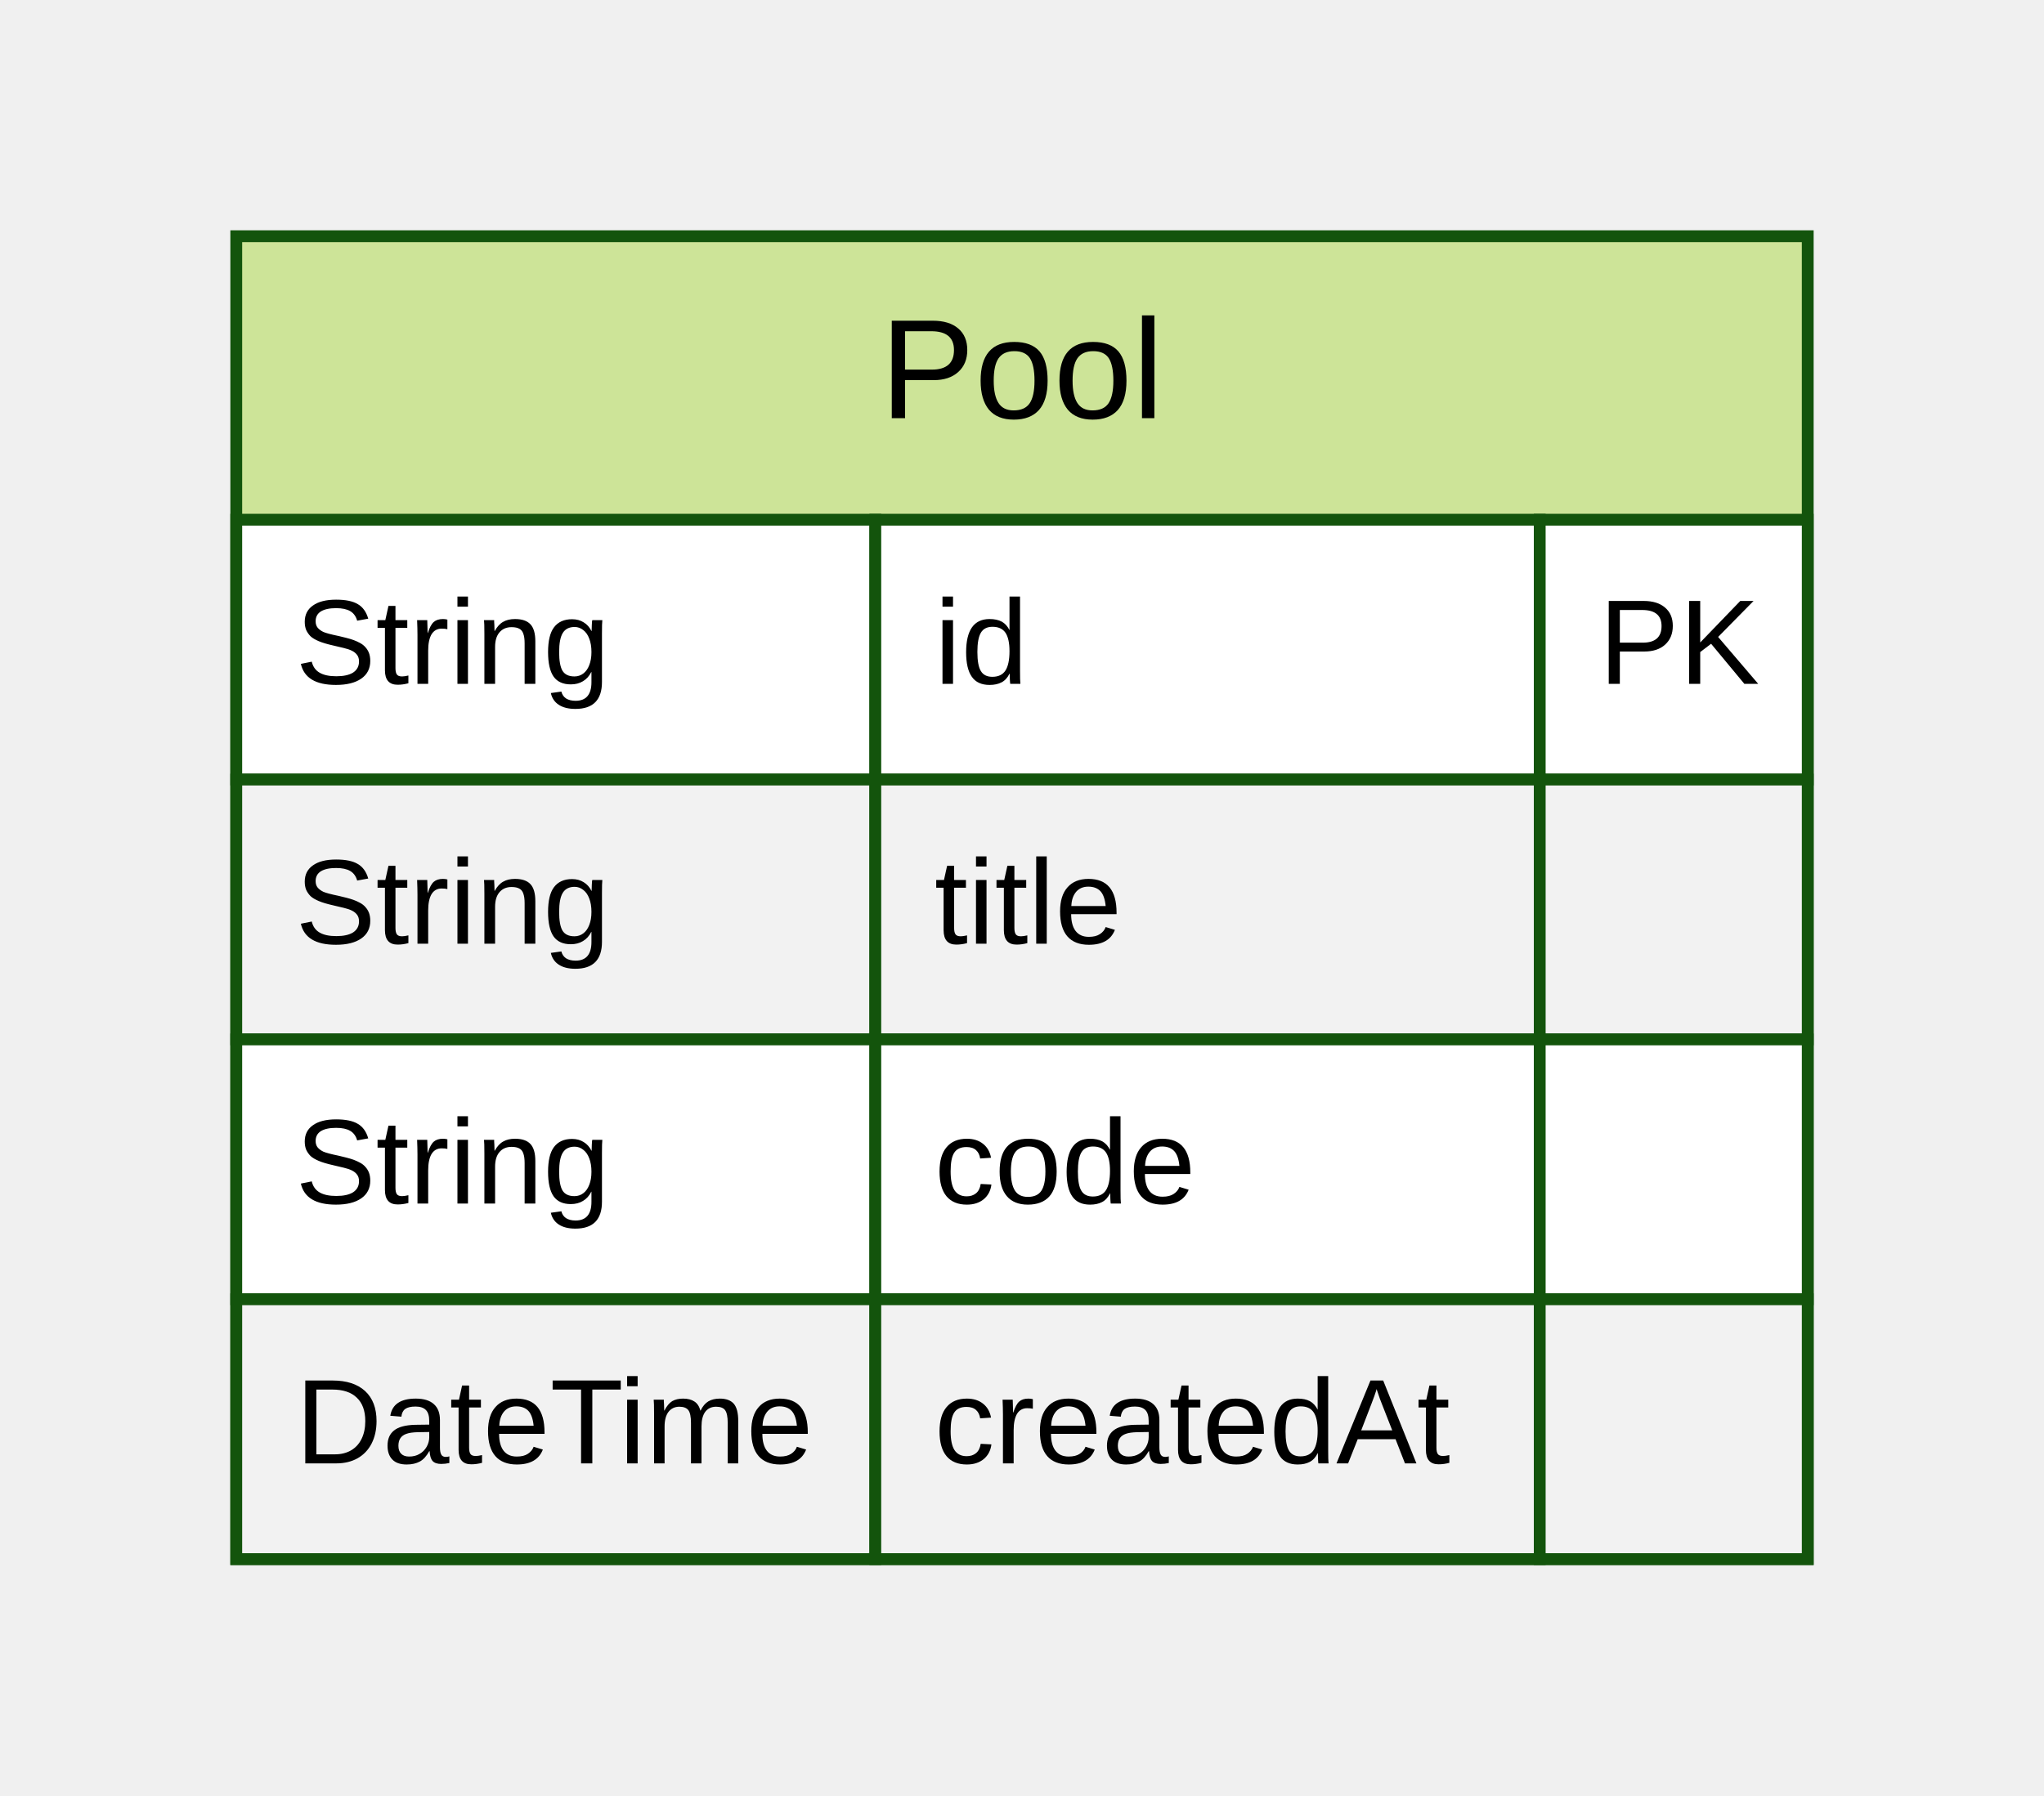
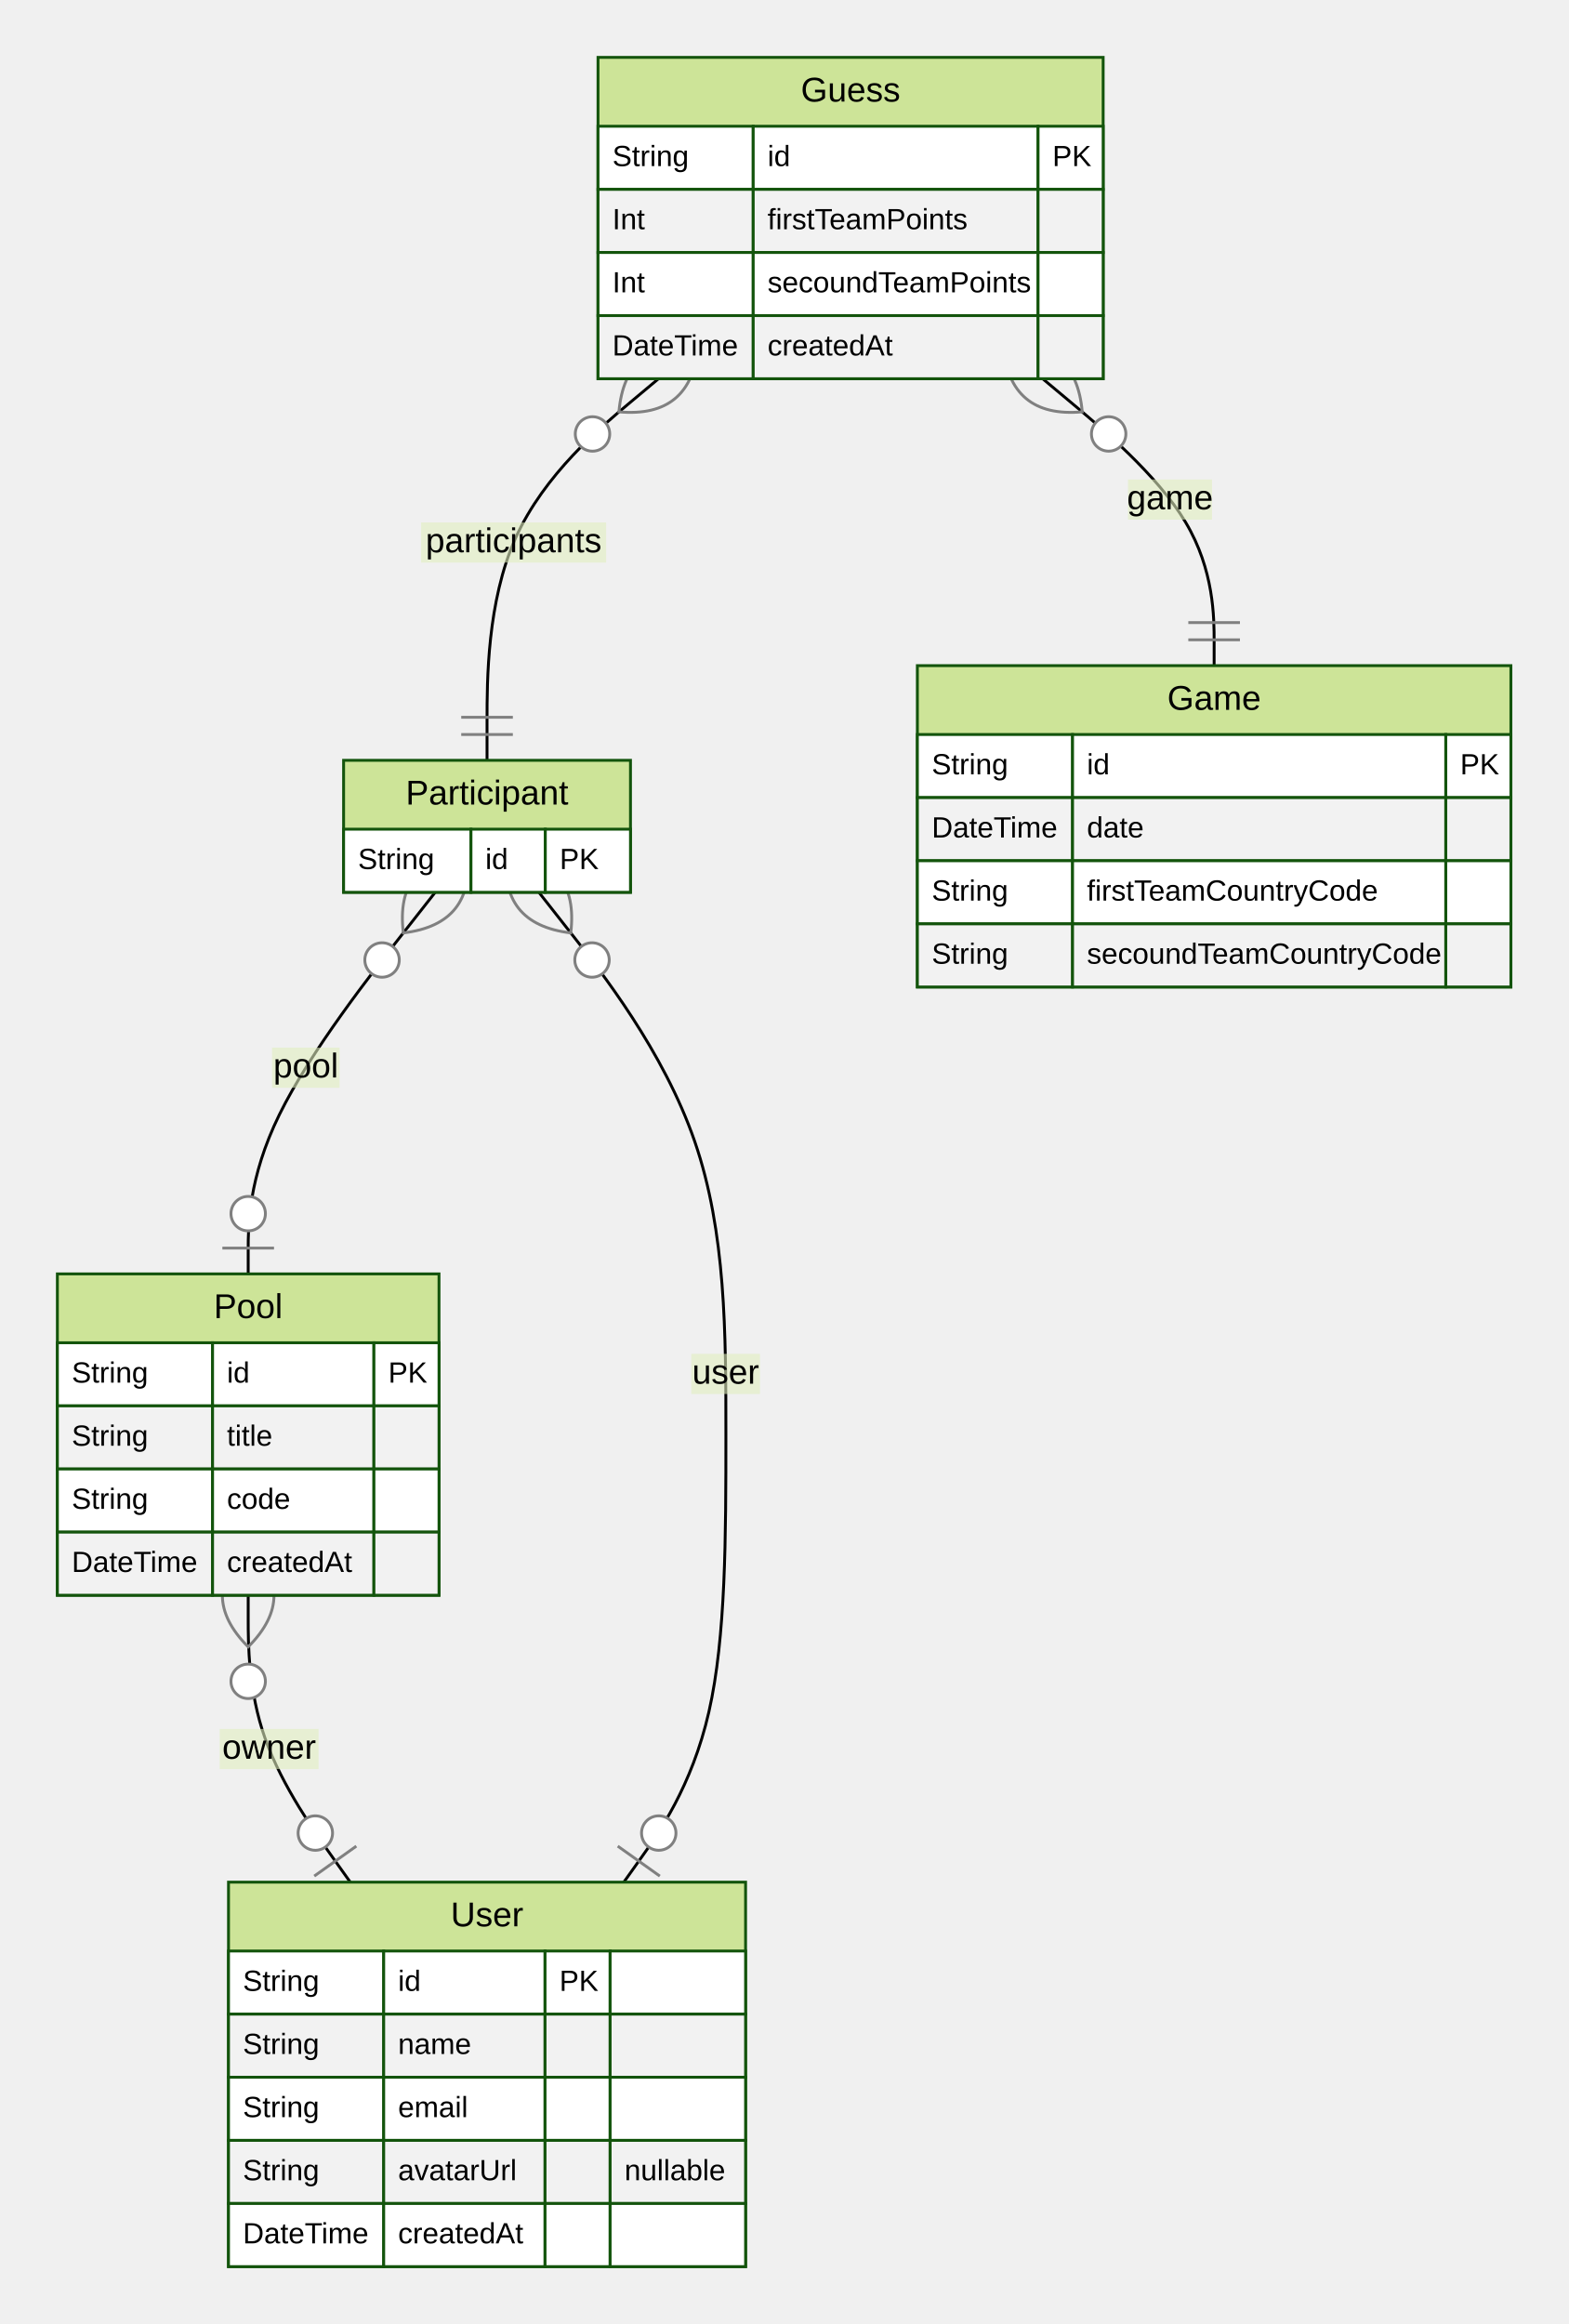
- <svg xmlns="http://www.w3.org/2000/svg" aria-labelledby="chart-title-mermaid-0 chart-desc-mermaid-0" role="img" viewBox="0 0 173.026 152" style="max-width: 173.026px; background-color: white;" width="100%" id="mermaid-0">
+ <svg xmlns="http://www.w3.org/2000/svg" aria-labelledby="chart-title-mermaid-0 chart-desc-mermaid-0" role="img" viewBox="0 0 546.655 810" style="max-width: 546.655px; background-color: white;" width="100%" id="mermaid-0">
  <style>#mermaid-0 {font-family:"trebuchet ms",verdana,arial,sans-serif;font-size:16px;fill:#000000;}#mermaid-0 .error-icon{fill:#552222;}#mermaid-0 .error-text{fill:#552222;stroke:#552222;}#mermaid-0 .edge-thickness-normal{stroke-width:2px;}#mermaid-0 .edge-thickness-thick{stroke-width:3.5px;}#mermaid-0 .edge-pattern-solid{stroke-dasharray:0;}#mermaid-0 .edge-pattern-dashed{stroke-dasharray:3;}#mermaid-0 .edge-pattern-dotted{stroke-dasharray:2;}#mermaid-0 .marker{fill:#000000;stroke:#000000;}#mermaid-0 .marker.cross{stroke:#000000;}#mermaid-0 svg{font-family:"trebuchet ms",verdana,arial,sans-serif;font-size:16px;}#mermaid-0 .entityBox{fill:#cde498;stroke:#13540c;}#mermaid-0 .attributeBoxOdd{fill:#ffffff;stroke:#13540c;}#mermaid-0 .attributeBoxEven{fill:#f2f2f2;stroke:#13540c;}#mermaid-0 .relationshipLabelBox{fill:hsl(78.158, 58.462%, 84.51%);opacity:0.7;background-color:hsl(78.158, 58.462%, 84.51%);}#mermaid-0 .relationshipLabelBox rect{opacity:0.5;}#mermaid-0 .relationshipLine{stroke:#000000;}#mermaid-0 :root{--mermaid-font-family:"trebuchet ms",verdana,arial,sans-serif;}</style>
  <g />
  <defs>
    <marker orient="auto" markerHeight="18" markerWidth="18" refY="9" refX="0" id="ONLY_ONE_START">
      <path d="M9,0 L9,18 M15,0 L15,18" fill="none" stroke="gray" />
    </marker>
  </defs>
  <defs>
    <marker orient="auto" markerHeight="18" markerWidth="18" refY="9" refX="18" id="ONLY_ONE_END">
      <path d="M3,0 L3,18 M9,0 L9,18" fill="none" stroke="gray" />
    </marker>
  </defs>
  <defs>
    <marker orient="auto" markerHeight="18" markerWidth="30" refY="9" refX="0" id="ZERO_OR_ONE_START">
      <circle r="6" cy="9" cx="21" fill="white" stroke="gray" />
      <path d="M9,0 L9,18" fill="none" stroke="gray" />
    </marker>
  </defs>
  <defs>
    <marker orient="auto" markerHeight="18" markerWidth="30" refY="9" refX="30" id="ZERO_OR_ONE_END">
      <circle r="6" cy="9" cx="9" fill="white" stroke="gray" />
      <path d="M21,0 L21,18" fill="none" stroke="gray" />
    </marker>
  </defs>
  <defs>
    <marker orient="auto" markerHeight="36" markerWidth="45" refY="18" refX="18" id="ONE_OR_MORE_START">
      <path d="M0,18 Q 18,0 36,18 Q 18,36 0,18 M42,9 L42,27" fill="none" stroke="gray" />
    </marker>
  </defs>
  <defs>
    <marker orient="auto" markerHeight="36" markerWidth="45" refY="18" refX="27" id="ONE_OR_MORE_END">
      <path d="M3,9 L3,27 M9,18 Q27,0 45,18 Q27,36 9,18" fill="none" stroke="gray" />
    </marker>
  </defs>
  <defs>
    <marker orient="auto" markerHeight="36" markerWidth="57" refY="18" refX="18" id="ZERO_OR_MORE_START">
      <circle r="6" cy="18" cx="48" fill="white" stroke="gray" />
      <path d="M0,18 Q18,0 36,18 Q18,36 0,18" fill="none" stroke="gray" />
    </marker>
  </defs>
  <defs>
    <marker orient="auto" markerHeight="36" markerWidth="57" refY="18" refX="39" id="ZERO_OR_MORE_END">
      <circle r="6" cy="18" cx="9" fill="white" stroke="gray" />
      <path d="M21,18 Q39,0 57,18 Q39,36 21,18" fill="none" stroke="gray" />
    </marker>
  </defs>
-   <g transform="translate(20,20 )" id="entity-Pool-ad105cc4-2db6-4f11-a850-e2d7cf2f08be">
+   <path marker-start="url(#ZERO_OR_MORE_START)" marker-end="url(#ZERO_OR_ONE_END)" fill="none" stroke="gray" d="M86.513,556L86.513,564.333C86.513,572.667,86.513,589.333,92.443,606C98.373,622.667,110.233,639.333,116.163,647.667L122.093,656" class="er relationshipLine" />
+   <path marker-start="url(#ZERO_OR_MORE_START)" marker-end="url(#ZERO_OR_ONE_END)" fill="none" stroke="gray" d="M187.835,311L198.7,324.833C209.565,338.667,231.296,366.333,242.161,397.833C253.026,429.333,253.026,464.667,253.026,500C253.026,535.333,253.026,570.667,247.096,596.667C241.167,622.667,229.307,639.333,223.377,647.667L217.447,656" class="er relationshipLine" />
+   <path marker-start="url(#ZERO_OR_MORE_START)" marker-end="url(#ZERO_OR_ONE_END)" fill="none" stroke="gray" d="M151.705,311L140.839,324.833C129.974,338.667,108.244,366.333,97.378,388.5C86.513,410.667,86.513,427.333,86.513,435.667L86.513,444" class="er relationshipLine" />
+   <path marker-start="url(#ZERO_OR_MORE_START)" marker-end="url(#ONLY_ONE_END)" fill="none" stroke="gray" d="M229.544,132L219.582,140.333C209.619,148.667,189.695,165.333,179.732,187.5C169.77,209.667,169.77,237.333,169.77,251.167L169.77,265" class="er relationshipLine" />
+   <path marker-start="url(#ZERO_OR_MORE_START)" marker-end="url(#ONLY_ONE_END)" fill="none" stroke="gray" d="M363.438,132L373.401,140.333C383.363,148.667,403.288,165.333,413.25,182C423.213,198.667,423.213,215.333,423.213,223.667L423.213,232" class="er relationshipLine" />
+   <g transform="translate(20,444 )" id="entity-Pool-8233d82f-6838-4daa-8ebf-f190c7084dcf">
    <rect height="112" width="133.026" y="0" x="0" stroke="gray" fill-opacity="100%" fill="honeydew" class="er entityBox" />
-     <text transform="translate(66.51321,12)" style="font-family: &quot;trebuchet ms&quot;, verdana, arial, sans-serif;; font-size: 12px" text-anchor="middle" dominant-baseline="middle" y="0" x="0" id="text-entity-Pool-ad105cc4-2db6-4f11-a850-e2d7cf2f08be" class="er entityLabel">Pool</text>
-     <rect height="22" width="54.096" y="24" x="0" stroke="gray" fill-opacity="100%" fill="honeydew" class="er attributeBoxOdd" />
-     <text transform="translate(5,35)" style="font-family: &quot;trebuchet ms&quot;, verdana, arial, sans-serif;; font-size: 10.2px" text-anchor="left" dominant-baseline="middle" y="0" x="0" id="text-entity-Pool-ad105cc4-2db6-4f11-a850-e2d7cf2f08be-attr-1-type" class="er entityLabel">String</text>
+     <text transform="translate(66.51321,12)" style="font-family: &quot;trebuchet ms&quot;, verdana, arial, sans-serif;; font-size: 12px" text-anchor="middle" dominant-baseline="middle" y="0" x="0" id="text-entity-Pool-8233d82f-6838-4daa-8ebf-f190c7084dcf" class="er entityLabel">Pool</text>
+     <rect height="22" width="54.096" y="24" x="0" stroke="gray" fill-opacity="100%" fill="honeydew" class="er attributeBoxOdd" />
+     <text transform="translate(5,35)" style="font-family: &quot;trebuchet ms&quot;, verdana, arial, sans-serif;; font-size: 10.2px" text-anchor="left" dominant-baseline="middle" y="0" x="0" id="text-entity-Pool-8233d82f-6838-4daa-8ebf-f190c7084dcf-attr-1-type" class="er entityLabel">String</text>
    <rect height="22" width="56.243" y="24" x="54.096" stroke="gray" fill-opacity="100%" fill="honeydew" class="er attributeBoxOdd" />
-     <text transform="translate(59.09555,35)" style="font-family: &quot;trebuchet ms&quot;, verdana, arial, sans-serif;; font-size: 10.2px" text-anchor="left" dominant-baseline="middle" y="0" x="0" id="text-entity-Pool-ad105cc4-2db6-4f11-a850-e2d7cf2f08be-attr-1-name" class="er entityLabel">id</text>
+     <text transform="translate(59.09555,35)" style="font-family: &quot;trebuchet ms&quot;, verdana, arial, sans-serif;; font-size: 10.2px" text-anchor="left" dominant-baseline="middle" y="0" x="0" id="text-entity-Pool-8233d82f-6838-4daa-8ebf-f190c7084dcf-attr-1-name" class="er entityLabel">id</text>
    <rect height="22" width="22.688" y="24" x="110.339" stroke="gray" fill-opacity="100%" fill="honeydew" class="er attributeBoxOdd" />
-     <text transform="translate(115.3387,35)" style="font-family: &quot;trebuchet ms&quot;, verdana, arial, sans-serif;; font-size: 10.2px" text-anchor="left" dominant-baseline="middle" y="0" x="0" id="text-entity-Pool-ad105cc4-2db6-4f11-a850-e2d7cf2f08be-attr-1-key" class="er entityLabel">PK</text>
-     <rect height="22" width="54.096" y="46" x="0" stroke="gray" fill-opacity="100%" fill="honeydew" class="er attributeBoxEven" />
-     <text transform="translate(5,57)" style="font-family: &quot;trebuchet ms&quot;, verdana, arial, sans-serif;; font-size: 10.2px" text-anchor="left" dominant-baseline="middle" y="0" x="0" id="text-entity-Pool-ad105cc4-2db6-4f11-a850-e2d7cf2f08be-attr-2-type" class="er entityLabel">String</text>
+     <text transform="translate(115.3387,35)" style="font-family: &quot;trebuchet ms&quot;, verdana, arial, sans-serif;; font-size: 10.2px" text-anchor="left" dominant-baseline="middle" y="0" x="0" id="text-entity-Pool-8233d82f-6838-4daa-8ebf-f190c7084dcf-attr-1-key" class="er entityLabel">PK</text>
+     <rect height="22" width="54.096" y="46" x="0" stroke="gray" fill-opacity="100%" fill="honeydew" class="er attributeBoxEven" />
+     <text transform="translate(5,57)" style="font-family: &quot;trebuchet ms&quot;, verdana, arial, sans-serif;; font-size: 10.2px" text-anchor="left" dominant-baseline="middle" y="0" x="0" id="text-entity-Pool-8233d82f-6838-4daa-8ebf-f190c7084dcf-attr-2-type" class="er entityLabel">String</text>
    <rect height="22" width="56.243" y="46" x="54.096" stroke="gray" fill-opacity="100%" fill="honeydew" class="er attributeBoxEven" />
-     <text transform="translate(59.09555,57)" style="font-family: &quot;trebuchet ms&quot;, verdana, arial, sans-serif;; font-size: 10.2px" text-anchor="left" dominant-baseline="middle" y="0" x="0" id="text-entity-Pool-ad105cc4-2db6-4f11-a850-e2d7cf2f08be-attr-2-name" class="er entityLabel">title</text>
+     <text transform="translate(59.09555,57)" style="font-family: &quot;trebuchet ms&quot;, verdana, arial, sans-serif;; font-size: 10.2px" text-anchor="left" dominant-baseline="middle" y="0" x="0" id="text-entity-Pool-8233d82f-6838-4daa-8ebf-f190c7084dcf-attr-2-name" class="er entityLabel">title</text>
    <rect height="22" width="22.688" y="46" x="110.339" stroke="gray" fill-opacity="100%" fill="honeydew" class="er attributeBoxEven" />
-     <text transform="translate(115.3387,57)" style="font-family: &quot;trebuchet ms&quot;, verdana, arial, sans-serif;; font-size: 10.2px" text-anchor="left" dominant-baseline="middle" y="0" x="0" id="text-entity-Pool-ad105cc4-2db6-4f11-a850-e2d7cf2f08be-attr-2-key" class="er entityLabel" />
-     <rect height="22" width="54.096" y="68" x="0" stroke="gray" fill-opacity="100%" fill="honeydew" class="er attributeBoxOdd" />
-     <text transform="translate(5,79)" style="font-family: &quot;trebuchet ms&quot;, verdana, arial, sans-serif;; font-size: 10.2px" text-anchor="left" dominant-baseline="middle" y="0" x="0" id="text-entity-Pool-ad105cc4-2db6-4f11-a850-e2d7cf2f08be-attr-3-type" class="er entityLabel">String</text>
+     <text transform="translate(115.3387,57)" style="font-family: &quot;trebuchet ms&quot;, verdana, arial, sans-serif;; font-size: 10.2px" text-anchor="left" dominant-baseline="middle" y="0" x="0" id="text-entity-Pool-8233d82f-6838-4daa-8ebf-f190c7084dcf-attr-2-key" class="er entityLabel" />
+     <rect height="22" width="54.096" y="68" x="0" stroke="gray" fill-opacity="100%" fill="honeydew" class="er attributeBoxOdd" />
+     <text transform="translate(5,79)" style="font-family: &quot;trebuchet ms&quot;, verdana, arial, sans-serif;; font-size: 10.2px" text-anchor="left" dominant-baseline="middle" y="0" x="0" id="text-entity-Pool-8233d82f-6838-4daa-8ebf-f190c7084dcf-attr-3-type" class="er entityLabel">String</text>
    <rect height="22" width="56.243" y="68" x="54.096" stroke="gray" fill-opacity="100%" fill="honeydew" class="er attributeBoxOdd" />
-     <text transform="translate(59.09555,79)" style="font-family: &quot;trebuchet ms&quot;, verdana, arial, sans-serif;; font-size: 10.2px" text-anchor="left" dominant-baseline="middle" y="0" x="0" id="text-entity-Pool-ad105cc4-2db6-4f11-a850-e2d7cf2f08be-attr-3-name" class="er entityLabel">code</text>
+     <text transform="translate(59.09555,79)" style="font-family: &quot;trebuchet ms&quot;, verdana, arial, sans-serif;; font-size: 10.2px" text-anchor="left" dominant-baseline="middle" y="0" x="0" id="text-entity-Pool-8233d82f-6838-4daa-8ebf-f190c7084dcf-attr-3-name" class="er entityLabel">code</text>
    <rect height="22" width="22.688" y="68" x="110.339" stroke="gray" fill-opacity="100%" fill="honeydew" class="er attributeBoxOdd" />
-     <text transform="translate(115.3387,79)" style="font-family: &quot;trebuchet ms&quot;, verdana, arial, sans-serif;; font-size: 10.2px" text-anchor="left" dominant-baseline="middle" y="0" x="0" id="text-entity-Pool-ad105cc4-2db6-4f11-a850-e2d7cf2f08be-attr-3-key" class="er entityLabel" />
-     <rect height="22" width="54.096" y="90" x="0" stroke="gray" fill-opacity="100%" fill="honeydew" class="er attributeBoxEven" />
-     <text transform="translate(5,101)" style="font-family: &quot;trebuchet ms&quot;, verdana, arial, sans-serif;; font-size: 10.2px" text-anchor="left" dominant-baseline="middle" y="0" x="0" id="text-entity-Pool-ad105cc4-2db6-4f11-a850-e2d7cf2f08be-attr-4-type" class="er entityLabel">DateTime</text>
+     <text transform="translate(115.3387,79)" style="font-family: &quot;trebuchet ms&quot;, verdana, arial, sans-serif;; font-size: 10.2px" text-anchor="left" dominant-baseline="middle" y="0" x="0" id="text-entity-Pool-8233d82f-6838-4daa-8ebf-f190c7084dcf-attr-3-key" class="er entityLabel" />
+     <rect height="22" width="54.096" y="90" x="0" stroke="gray" fill-opacity="100%" fill="honeydew" class="er attributeBoxEven" />
+     <text transform="translate(5,101)" style="font-family: &quot;trebuchet ms&quot;, verdana, arial, sans-serif;; font-size: 10.2px" text-anchor="left" dominant-baseline="middle" y="0" x="0" id="text-entity-Pool-8233d82f-6838-4daa-8ebf-f190c7084dcf-attr-4-type" class="er entityLabel">DateTime</text>
    <rect height="22" width="56.243" y="90" x="54.096" stroke="gray" fill-opacity="100%" fill="honeydew" class="er attributeBoxEven" />
-     <text transform="translate(59.09555,101)" style="font-family: &quot;trebuchet ms&quot;, verdana, arial, sans-serif;; font-size: 10.2px" text-anchor="left" dominant-baseline="middle" y="0" x="0" id="text-entity-Pool-ad105cc4-2db6-4f11-a850-e2d7cf2f08be-attr-4-name" class="er entityLabel">createdAt</text>
+     <text transform="translate(59.09555,101)" style="font-family: &quot;trebuchet ms&quot;, verdana, arial, sans-serif;; font-size: 10.2px" text-anchor="left" dominant-baseline="middle" y="0" x="0" id="text-entity-Pool-8233d82f-6838-4daa-8ebf-f190c7084dcf-attr-4-name" class="er entityLabel">createdAt</text>
    <rect height="22" width="22.688" y="90" x="110.339" stroke="gray" fill-opacity="100%" fill="honeydew" class="er attributeBoxEven" />
-     <text transform="translate(115.3387,101)" style="font-family: &quot;trebuchet ms&quot;, verdana, arial, sans-serif;; font-size: 10.2px" text-anchor="left" dominant-baseline="middle" y="0" x="0" id="text-entity-Pool-ad105cc4-2db6-4f11-a850-e2d7cf2f08be-attr-4-key" class="er entityLabel" />
-   </g>
+     <text transform="translate(115.3387,101)" style="font-family: &quot;trebuchet ms&quot;, verdana, arial, sans-serif;; font-size: 10.2px" text-anchor="left" dominant-baseline="middle" y="0" x="0" id="text-entity-Pool-8233d82f-6838-4daa-8ebf-f190c7084dcf-attr-4-key" class="er entityLabel" />
+   </g>
+   <g transform="translate(119.7698,265 )" id="entity-Participant-ab4ef8b7-f579-4104-b57c-4a13180fb135">
+     <rect height="46" width="100" y="0" x="0" stroke="gray" fill-opacity="100%" fill="honeydew" class="er entityBox" />
+     <text transform="translate(50,12)" style="font-family: &quot;trebuchet ms&quot;, verdana, arial, sans-serif;; font-size: 12px" text-anchor="middle" dominant-baseline="middle" y="0" x="0" id="text-entity-Participant-ab4ef8b7-f579-4104-b57c-4a13180fb135" class="er entityLabel">Participant</text>
+     <rect height="22" width="44.399" y="24" x="0" stroke="gray" fill-opacity="100%" fill="honeydew" class="er attributeBoxOdd" />
+     <text transform="translate(5,35)" style="font-family: &quot;trebuchet ms&quot;, verdana, arial, sans-serif;; font-size: 10.2px" text-anchor="left" dominant-baseline="middle" y="0" x="0" id="text-entity-Participant-ab4ef8b7-f579-4104-b57c-4a13180fb135-attr-1-type" class="er entityLabel">String</text>
+     <rect height="22" width="25.911" y="24" x="44.399" stroke="gray" fill-opacity="100%" fill="honeydew" class="er attributeBoxOdd" />
+     <text transform="translate(49.39862,35)" style="font-family: &quot;trebuchet ms&quot;, verdana, arial, sans-serif;; font-size: 10.2px" text-anchor="left" dominant-baseline="middle" y="0" x="0" id="text-entity-Participant-ab4ef8b7-f579-4104-b57c-4a13180fb135-attr-1-name" class="er entityLabel">id</text>
+     <rect height="22" width="29.69" y="24" x="70.31" stroke="gray" fill-opacity="100%" fill="honeydew" class="er attributeBoxOdd" />
+     <text transform="translate(75.30976,35)" style="font-family: &quot;trebuchet ms&quot;, verdana, arial, sans-serif;; font-size: 10.2px" text-anchor="left" dominant-baseline="middle" y="0" x="0" id="text-entity-Participant-ab4ef8b7-f579-4104-b57c-4a13180fb135-attr-1-key" class="er entityLabel">PK</text>
+   </g>
+   <g transform="translate(79.65034,656 )" id="entity-User-923991b6-2d49-41c9-bfa9-d25abe7c2014">
+     <rect height="134" width="180.239" y="0" x="0" stroke="gray" fill-opacity="100%" fill="honeydew" class="er entityBox" />
+     <text transform="translate(90.11948,12)" style="font-family: &quot;trebuchet ms&quot;, verdana, arial, sans-serif;; font-size: 12px" text-anchor="middle" dominant-baseline="middle" y="0" x="0" id="text-entity-User-923991b6-2d49-41c9-bfa9-d25abe7c2014" class="er entityLabel">User</text>
+     <rect height="22" width="54.096" y="24" x="0" stroke="gray" fill-opacity="100%" fill="honeydew" class="er attributeBoxOdd" />
+     <text transform="translate(5,35)" style="font-family: &quot;trebuchet ms&quot;, verdana, arial, sans-serif;; font-size: 10.2px" text-anchor="left" dominant-baseline="middle" y="0" x="0" id="text-entity-User-923991b6-2d49-41c9-bfa9-d25abe7c2014-attr-1-type" class="er entityLabel">String</text>
+     <rect height="22" width="56.243" y="24" x="54.096" stroke="gray" fill-opacity="100%" fill="honeydew" class="er attributeBoxOdd" />
+     <text transform="translate(59.09555,35)" style="font-family: &quot;trebuchet ms&quot;, verdana, arial, sans-serif;; font-size: 10.2px" text-anchor="left" dominant-baseline="middle" y="0" x="0" id="text-entity-User-923991b6-2d49-41c9-bfa9-d25abe7c2014-attr-1-name" class="er entityLabel">id</text>
+     <rect height="22" width="22.688" y="24" x="110.339" stroke="gray" fill-opacity="100%" fill="honeydew" class="er attributeBoxOdd" />
+     <text transform="translate(115.3387,35)" style="font-family: &quot;trebuchet ms&quot;, verdana, arial, sans-serif;; font-size: 10.2px" text-anchor="left" dominant-baseline="middle" y="0" x="0" id="text-entity-User-923991b6-2d49-41c9-bfa9-d25abe7c2014-attr-1-key" class="er entityLabel">PK</text>
+     <rect height="22" width="47.213" y="24" x="133.026" stroke="gray" fill-opacity="100%" fill="honeydew" class="er attributeBoxOdd" />
+     <text transform="translate(138.0264,35)" style="font-family: &quot;trebuchet ms&quot;, verdana, arial, sans-serif;; font-size: 10.2px" text-anchor="left" dominant-baseline="middle" y="0" x="0" id="text-entity-User-923991b6-2d49-41c9-bfa9-d25abe7c2014-attr-1-comment" class="er entityLabel" />
+     <rect height="22" width="54.096" y="46" x="0" stroke="gray" fill-opacity="100%" fill="honeydew" class="er attributeBoxEven" />
+     <text transform="translate(5,57)" style="font-family: &quot;trebuchet ms&quot;, verdana, arial, sans-serif;; font-size: 10.2px" text-anchor="left" dominant-baseline="middle" y="0" x="0" id="text-entity-User-923991b6-2d49-41c9-bfa9-d25abe7c2014-attr-2-type" class="er entityLabel">String</text>
+     <rect height="22" width="56.243" y="46" x="54.096" stroke="gray" fill-opacity="100%" fill="honeydew" class="er attributeBoxEven" />
+     <text transform="translate(59.09555,57)" style="font-family: &quot;trebuchet ms&quot;, verdana, arial, sans-serif;; font-size: 10.2px" text-anchor="left" dominant-baseline="middle" y="0" x="0" id="text-entity-User-923991b6-2d49-41c9-bfa9-d25abe7c2014-attr-2-name" class="er entityLabel">name</text>
+     <rect height="22" width="22.688" y="46" x="110.339" stroke="gray" fill-opacity="100%" fill="honeydew" class="er attributeBoxEven" />
+     <text transform="translate(115.3387,57)" style="font-family: &quot;trebuchet ms&quot;, verdana, arial, sans-serif;; font-size: 10.2px" text-anchor="left" dominant-baseline="middle" y="0" x="0" id="text-entity-User-923991b6-2d49-41c9-bfa9-d25abe7c2014-attr-2-key" class="er entityLabel" />
+     <rect height="22" width="47.213" y="46" x="133.026" stroke="gray" fill-opacity="100%" fill="honeydew" class="er attributeBoxEven" />
+     <text transform="translate(138.0264,57)" style="font-family: &quot;trebuchet ms&quot;, verdana, arial, sans-serif;; font-size: 10.2px" text-anchor="left" dominant-baseline="middle" y="0" x="0" id="text-entity-User-923991b6-2d49-41c9-bfa9-d25abe7c2014-attr-2-comment" class="er entityLabel" />
+     <rect height="22" width="54.096" y="68" x="0" stroke="gray" fill-opacity="100%" fill="honeydew" class="er attributeBoxOdd" />
+     <text transform="translate(5,79)" style="font-family: &quot;trebuchet ms&quot;, verdana, arial, sans-serif;; font-size: 10.2px" text-anchor="left" dominant-baseline="middle" y="0" x="0" id="text-entity-User-923991b6-2d49-41c9-bfa9-d25abe7c2014-attr-3-type" class="er entityLabel">String</text>
+     <rect height="22" width="56.243" y="68" x="54.096" stroke="gray" fill-opacity="100%" fill="honeydew" class="er attributeBoxOdd" />
+     <text transform="translate(59.09555,79)" style="font-family: &quot;trebuchet ms&quot;, verdana, arial, sans-serif;; font-size: 10.2px" text-anchor="left" dominant-baseline="middle" y="0" x="0" id="text-entity-User-923991b6-2d49-41c9-bfa9-d25abe7c2014-attr-3-name" class="er entityLabel">email</text>
+     <rect height="22" width="22.688" y="68" x="110.339" stroke="gray" fill-opacity="100%" fill="honeydew" class="er attributeBoxOdd" />
+     <text transform="translate(115.3387,79)" style="font-family: &quot;trebuchet ms&quot;, verdana, arial, sans-serif;; font-size: 10.2px" text-anchor="left" dominant-baseline="middle" y="0" x="0" id="text-entity-User-923991b6-2d49-41c9-bfa9-d25abe7c2014-attr-3-key" class="er entityLabel" />
+     <rect height="22" width="47.213" y="68" x="133.026" stroke="gray" fill-opacity="100%" fill="honeydew" class="er attributeBoxOdd" />
+     <text transform="translate(138.0264,79)" style="font-family: &quot;trebuchet ms&quot;, verdana, arial, sans-serif;; font-size: 10.2px" text-anchor="left" dominant-baseline="middle" y="0" x="0" id="text-entity-User-923991b6-2d49-41c9-bfa9-d25abe7c2014-attr-3-comment" class="er entityLabel" />
+     <rect height="22" width="54.096" y="90" x="0" stroke="gray" fill-opacity="100%" fill="honeydew" class="er attributeBoxEven" />
+     <text transform="translate(5,101)" style="font-family: &quot;trebuchet ms&quot;, verdana, arial, sans-serif;; font-size: 10.2px" text-anchor="left" dominant-baseline="middle" y="0" x="0" id="text-entity-User-923991b6-2d49-41c9-bfa9-d25abe7c2014-attr-4-type" class="er entityLabel">String</text>
+     <rect height="22" width="56.243" y="90" x="54.096" stroke="gray" fill-opacity="100%" fill="honeydew" class="er attributeBoxEven" />
+     <text transform="translate(59.09555,101)" style="font-family: &quot;trebuchet ms&quot;, verdana, arial, sans-serif;; font-size: 10.2px" text-anchor="left" dominant-baseline="middle" y="0" x="0" id="text-entity-User-923991b6-2d49-41c9-bfa9-d25abe7c2014-attr-4-name" class="er entityLabel">avatarUrl</text>
+     <rect height="22" width="22.688" y="90" x="110.339" stroke="gray" fill-opacity="100%" fill="honeydew" class="er attributeBoxEven" />
+     <text transform="translate(115.3387,101)" style="font-family: &quot;trebuchet ms&quot;, verdana, arial, sans-serif;; font-size: 10.2px" text-anchor="left" dominant-baseline="middle" y="0" x="0" id="text-entity-User-923991b6-2d49-41c9-bfa9-d25abe7c2014-attr-4-key" class="er entityLabel" />
+     <rect height="22" width="47.213" y="90" x="133.026" stroke="gray" fill-opacity="100%" fill="honeydew" class="er attributeBoxEven" />
+     <text transform="translate(138.0264,101)" style="font-family: &quot;trebuchet ms&quot;, verdana, arial, sans-serif;; font-size: 10.2px" text-anchor="left" dominant-baseline="middle" y="0" x="0" id="text-entity-User-923991b6-2d49-41c9-bfa9-d25abe7c2014-attr-4-comment" class="er entityLabel">nullable</text>
+     <rect height="22" width="54.096" y="112" x="0" stroke="gray" fill-opacity="100%" fill="honeydew" class="er attributeBoxOdd" />
+     <text transform="translate(5,123)" style="font-family: &quot;trebuchet ms&quot;, verdana, arial, sans-serif;; font-size: 10.2px" text-anchor="left" dominant-baseline="middle" y="0" x="0" id="text-entity-User-923991b6-2d49-41c9-bfa9-d25abe7c2014-attr-5-type" class="er entityLabel">DateTime</text>
+     <rect height="22" width="56.243" y="112" x="54.096" stroke="gray" fill-opacity="100%" fill="honeydew" class="er attributeBoxOdd" />
+     <text transform="translate(59.09555,123)" style="font-family: &quot;trebuchet ms&quot;, verdana, arial, sans-serif;; font-size: 10.2px" text-anchor="left" dominant-baseline="middle" y="0" x="0" id="text-entity-User-923991b6-2d49-41c9-bfa9-d25abe7c2014-attr-5-name" class="er entityLabel">createdAt</text>
+     <rect height="22" width="22.688" y="112" x="110.339" stroke="gray" fill-opacity="100%" fill="honeydew" class="er attributeBoxOdd" />
+     <text transform="translate(115.3387,123)" style="font-family: &quot;trebuchet ms&quot;, verdana, arial, sans-serif;; font-size: 10.2px" text-anchor="left" dominant-baseline="middle" y="0" x="0" id="text-entity-User-923991b6-2d49-41c9-bfa9-d25abe7c2014-attr-5-key" class="er entityLabel" />
+     <rect height="22" width="47.213" y="112" x="133.026" stroke="gray" fill-opacity="100%" fill="honeydew" class="er attributeBoxOdd" />
+     <text transform="translate(138.0264,123)" style="font-family: &quot;trebuchet ms&quot;, verdana, arial, sans-serif;; font-size: 10.2px" text-anchor="left" dominant-baseline="middle" y="0" x="0" id="text-entity-User-923991b6-2d49-41c9-bfa9-d25abe7c2014-attr-5-comment" class="er entityLabel" />
+   </g>
+   <g transform="translate(319.7698,232 )" id="entity-Game-a0032a0e-4d22-47a4-9b85-463c1e9e5803">
+     <rect height="112" width="206.886" y="0" x="0" stroke="gray" fill-opacity="100%" fill="honeydew" class="er entityBox" />
+     <text transform="translate(103.4428,12)" style="font-family: &quot;trebuchet ms&quot;, verdana, arial, sans-serif;; font-size: 12px" text-anchor="middle" dominant-baseline="middle" y="0" x="0" id="text-entity-Game-a0032a0e-4d22-47a4-9b85-463c1e9e5803" class="er entityLabel">Game</text>
+     <rect height="22" width="54.096" y="24" x="0" stroke="gray" fill-opacity="100%" fill="honeydew" class="er attributeBoxOdd" />
+     <text transform="translate(5,35)" style="font-family: &quot;trebuchet ms&quot;, verdana, arial, sans-serif;; font-size: 10.2px" text-anchor="left" dominant-baseline="middle" y="0" x="0" id="text-entity-Game-a0032a0e-4d22-47a4-9b85-463c1e9e5803-attr-1-type" class="er entityLabel">String</text>
+     <rect height="22" width="130.102" y="24" x="54.096" stroke="gray" fill-opacity="100%" fill="honeydew" class="er attributeBoxOdd" />
+     <text transform="translate(59.09555,35)" style="font-family: &quot;trebuchet ms&quot;, verdana, arial, sans-serif;; font-size: 10.2px" text-anchor="left" dominant-baseline="middle" y="0" x="0" id="text-entity-Game-a0032a0e-4d22-47a4-9b85-463c1e9e5803-attr-1-name" class="er entityLabel">id</text>
+     <rect height="22" width="22.688" y="24" x="184.198" stroke="gray" fill-opacity="100%" fill="honeydew" class="er attributeBoxOdd" />
+     <text transform="translate(189.1979,35)" style="font-family: &quot;trebuchet ms&quot;, verdana, arial, sans-serif;; font-size: 10.2px" text-anchor="left" dominant-baseline="middle" y="0" x="0" id="text-entity-Game-a0032a0e-4d22-47a4-9b85-463c1e9e5803-attr-1-key" class="er entityLabel">PK</text>
+     <rect height="22" width="54.096" y="46" x="0" stroke="gray" fill-opacity="100%" fill="honeydew" class="er attributeBoxEven" />
+     <text transform="translate(5,57)" style="font-family: &quot;trebuchet ms&quot;, verdana, arial, sans-serif;; font-size: 10.2px" text-anchor="left" dominant-baseline="middle" y="0" x="0" id="text-entity-Game-a0032a0e-4d22-47a4-9b85-463c1e9e5803-attr-2-type" class="er entityLabel">DateTime</text>
+     <rect height="22" width="130.102" y="46" x="54.096" stroke="gray" fill-opacity="100%" fill="honeydew" class="er attributeBoxEven" />
+     <text transform="translate(59.09555,57)" style="font-family: &quot;trebuchet ms&quot;, verdana, arial, sans-serif;; font-size: 10.2px" text-anchor="left" dominant-baseline="middle" y="0" x="0" id="text-entity-Game-a0032a0e-4d22-47a4-9b85-463c1e9e5803-attr-2-name" class="er entityLabel">date</text>
+     <rect height="22" width="22.688" y="46" x="184.198" stroke="gray" fill-opacity="100%" fill="honeydew" class="er attributeBoxEven" />
+     <text transform="translate(189.1979,57)" style="font-family: &quot;trebuchet ms&quot;, verdana, arial, sans-serif;; font-size: 10.2px" text-anchor="left" dominant-baseline="middle" y="0" x="0" id="text-entity-Game-a0032a0e-4d22-47a4-9b85-463c1e9e5803-attr-2-key" class="er entityLabel" />
+     <rect height="22" width="54.096" y="68" x="0" stroke="gray" fill-opacity="100%" fill="honeydew" class="er attributeBoxOdd" />
+     <text transform="translate(5,79)" style="font-family: &quot;trebuchet ms&quot;, verdana, arial, sans-serif;; font-size: 10.2px" text-anchor="left" dominant-baseline="middle" y="0" x="0" id="text-entity-Game-a0032a0e-4d22-47a4-9b85-463c1e9e5803-attr-3-type" class="er entityLabel">String</text>
+     <rect height="22" width="130.102" y="68" x="54.096" stroke="gray" fill-opacity="100%" fill="honeydew" class="er attributeBoxOdd" />
+     <text transform="translate(59.09555,79)" style="font-family: &quot;trebuchet ms&quot;, verdana, arial, sans-serif;; font-size: 10.2px" text-anchor="left" dominant-baseline="middle" y="0" x="0" id="text-entity-Game-a0032a0e-4d22-47a4-9b85-463c1e9e5803-attr-3-name" class="er entityLabel">firstTeamCountryCode</text>
+     <rect height="22" width="22.688" y="68" x="184.198" stroke="gray" fill-opacity="100%" fill="honeydew" class="er attributeBoxOdd" />
+     <text transform="translate(189.1979,79)" style="font-family: &quot;trebuchet ms&quot;, verdana, arial, sans-serif;; font-size: 10.2px" text-anchor="left" dominant-baseline="middle" y="0" x="0" id="text-entity-Game-a0032a0e-4d22-47a4-9b85-463c1e9e5803-attr-3-key" class="er entityLabel" />
+     <rect height="22" width="54.096" y="90" x="0" stroke="gray" fill-opacity="100%" fill="honeydew" class="er attributeBoxEven" />
+     <text transform="translate(5,101)" style="font-family: &quot;trebuchet ms&quot;, verdana, arial, sans-serif;; font-size: 10.2px" text-anchor="left" dominant-baseline="middle" y="0" x="0" id="text-entity-Game-a0032a0e-4d22-47a4-9b85-463c1e9e5803-attr-4-type" class="er entityLabel">String</text>
+     <rect height="22" width="130.102" y="90" x="54.096" stroke="gray" fill-opacity="100%" fill="honeydew" class="er attributeBoxEven" />
+     <text transform="translate(59.09555,101)" style="font-family: &quot;trebuchet ms&quot;, verdana, arial, sans-serif;; font-size: 10.2px" text-anchor="left" dominant-baseline="middle" y="0" x="0" id="text-entity-Game-a0032a0e-4d22-47a4-9b85-463c1e9e5803-attr-4-name" class="er entityLabel">secoundTeamCountryCode</text>
+     <rect height="22" width="22.688" y="90" x="184.198" stroke="gray" fill-opacity="100%" fill="honeydew" class="er attributeBoxEven" />
+     <text transform="translate(189.1979,101)" style="font-family: &quot;trebuchet ms&quot;, verdana, arial, sans-serif;; font-size: 10.2px" text-anchor="left" dominant-baseline="middle" y="0" x="0" id="text-entity-Game-a0032a0e-4d22-47a4-9b85-463c1e9e5803-attr-4-key" class="er entityLabel" />
+   </g>
+   <g transform="translate(208.4525,20 )" id="entity-Guess-c08c29df-22e0-4364-a37d-14e39c75f359">
+     <rect height="112" width="176.078" y="0" x="0" stroke="gray" fill-opacity="100%" fill="honeydew" class="er entityBox" />
+     <text transform="translate(88.03876,12)" style="font-family: &quot;trebuchet ms&quot;, verdana, arial, sans-serif;; font-size: 12px" text-anchor="middle" dominant-baseline="middle" y="0" x="0" id="text-entity-Guess-c08c29df-22e0-4364-a37d-14e39c75f359" class="er entityLabel">Guess</text>
+     <rect height="22" width="54.096" y="24" x="0" stroke="gray" fill-opacity="100%" fill="honeydew" class="er attributeBoxOdd" />
+     <text transform="translate(5,35)" style="font-family: &quot;trebuchet ms&quot;, verdana, arial, sans-serif;; font-size: 10.2px" text-anchor="left" dominant-baseline="middle" y="0" x="0" id="text-entity-Guess-c08c29df-22e0-4364-a37d-14e39c75f359-attr-1-type" class="er entityLabel">String</text>
+     <rect height="22" width="99.294" y="24" x="54.096" stroke="gray" fill-opacity="100%" fill="honeydew" class="er attributeBoxOdd" />
+     <text transform="translate(59.09555,35)" style="font-family: &quot;trebuchet ms&quot;, verdana, arial, sans-serif;; font-size: 10.2px" text-anchor="left" dominant-baseline="middle" y="0" x="0" id="text-entity-Guess-c08c29df-22e0-4364-a37d-14e39c75f359-attr-1-name" class="er entityLabel">id</text>
+     <rect height="22" width="22.688" y="24" x="153.39" stroke="gray" fill-opacity="100%" fill="honeydew" class="er attributeBoxOdd" />
+     <text transform="translate(158.3898,35)" style="font-family: &quot;trebuchet ms&quot;, verdana, arial, sans-serif;; font-size: 10.2px" text-anchor="left" dominant-baseline="middle" y="0" x="0" id="text-entity-Guess-c08c29df-22e0-4364-a37d-14e39c75f359-attr-1-key" class="er entityLabel">PK</text>
+     <rect height="22" width="54.096" y="46" x="0" stroke="gray" fill-opacity="100%" fill="honeydew" class="er attributeBoxEven" />
+     <text transform="translate(5,57)" style="font-family: &quot;trebuchet ms&quot;, verdana, arial, sans-serif;; font-size: 10.2px" text-anchor="left" dominant-baseline="middle" y="0" x="0" id="text-entity-Guess-c08c29df-22e0-4364-a37d-14e39c75f359-attr-2-type" class="er entityLabel">Int</text>
+     <rect height="22" width="99.294" y="46" x="54.096" stroke="gray" fill-opacity="100%" fill="honeydew" class="er attributeBoxEven" />
+     <text transform="translate(59.09555,57)" style="font-family: &quot;trebuchet ms&quot;, verdana, arial, sans-serif;; font-size: 10.2px" text-anchor="left" dominant-baseline="middle" y="0" x="0" id="text-entity-Guess-c08c29df-22e0-4364-a37d-14e39c75f359-attr-2-name" class="er entityLabel">firstTeamPoints</text>
+     <rect height="22" width="22.688" y="46" x="153.39" stroke="gray" fill-opacity="100%" fill="honeydew" class="er attributeBoxEven" />
+     <text transform="translate(158.3898,57)" style="font-family: &quot;trebuchet ms&quot;, verdana, arial, sans-serif;; font-size: 10.2px" text-anchor="left" dominant-baseline="middle" y="0" x="0" id="text-entity-Guess-c08c29df-22e0-4364-a37d-14e39c75f359-attr-2-key" class="er entityLabel" />
+     <rect height="22" width="54.096" y="68" x="0" stroke="gray" fill-opacity="100%" fill="honeydew" class="er attributeBoxOdd" />
+     <text transform="translate(5,79)" style="font-family: &quot;trebuchet ms&quot;, verdana, arial, sans-serif;; font-size: 10.2px" text-anchor="left" dominant-baseline="middle" y="0" x="0" id="text-entity-Guess-c08c29df-22e0-4364-a37d-14e39c75f359-attr-3-type" class="er entityLabel">Int</text>
+     <rect height="22" width="99.294" y="68" x="54.096" stroke="gray" fill-opacity="100%" fill="honeydew" class="er attributeBoxOdd" />
+     <text transform="translate(59.09555,79)" style="font-family: &quot;trebuchet ms&quot;, verdana, arial, sans-serif;; font-size: 10.2px" text-anchor="left" dominant-baseline="middle" y="0" x="0" id="text-entity-Guess-c08c29df-22e0-4364-a37d-14e39c75f359-attr-3-name" class="er entityLabel">secoundTeamPoints</text>
+     <rect height="22" width="22.688" y="68" x="153.39" stroke="gray" fill-opacity="100%" fill="honeydew" class="er attributeBoxOdd" />
+     <text transform="translate(158.3898,79)" style="font-family: &quot;trebuchet ms&quot;, verdana, arial, sans-serif;; font-size: 10.2px" text-anchor="left" dominant-baseline="middle" y="0" x="0" id="text-entity-Guess-c08c29df-22e0-4364-a37d-14e39c75f359-attr-3-key" class="er entityLabel" />
+     <rect height="22" width="54.096" y="90" x="0" stroke="gray" fill-opacity="100%" fill="honeydew" class="er attributeBoxEven" />
+     <text transform="translate(5,101)" style="font-family: &quot;trebuchet ms&quot;, verdana, arial, sans-serif;; font-size: 10.2px" text-anchor="left" dominant-baseline="middle" y="0" x="0" id="text-entity-Guess-c08c29df-22e0-4364-a37d-14e39c75f359-attr-4-type" class="er entityLabel">DateTime</text>
+     <rect height="22" width="99.294" y="90" x="54.096" stroke="gray" fill-opacity="100%" fill="honeydew" class="er attributeBoxEven" />
+     <text transform="translate(59.09555,101)" style="font-family: &quot;trebuchet ms&quot;, verdana, arial, sans-serif;; font-size: 10.2px" text-anchor="left" dominant-baseline="middle" y="0" x="0" id="text-entity-Guess-c08c29df-22e0-4364-a37d-14e39c75f359-attr-4-name" class="er entityLabel">createdAt</text>
+     <rect height="22" width="22.688" y="90" x="153.39" stroke="gray" fill-opacity="100%" fill="honeydew" class="er attributeBoxEven" />
+     <text transform="translate(158.3898,101)" style="font-family: &quot;trebuchet ms&quot;, verdana, arial, sans-serif;; font-size: 10.2px" text-anchor="left" dominant-baseline="middle" y="0" x="0" id="text-entity-Guess-c08c29df-22e0-4364-a37d-14e39c75f359-attr-4-key" class="er entityLabel" />
+   </g>
+   <rect fill-opacity="85%" fill="white" height="14" width="34.471" y="602.592" x="76.574" class="er relationshipLabelBox" />
+   <text style="font-family: &quot;trebuchet ms&quot;, verdana, arial, sans-serif;; font-size: 12px" dominant-baseline="middle" text-anchor="middle" y="609.592" x="93.81" id="rel1" class="er relationshipLabel">owner</text>
+   <rect fill-opacity="85%" fill="white" height="14" width="23.959" y="471.862" x="240.96" class="er relationshipLabelBox" />
+   <text style="font-family: &quot;trebuchet ms&quot;, verdana, arial, sans-serif;; font-size: 12px" dominant-baseline="middle" text-anchor="middle" y="478.862" x="252.94" id="rel2" class="er relationshipLabel">user</text>
+   <rect fill-opacity="85%" fill="white" height="14" width="23.564" y="365.133" x="94.824" class="er relationshipLabelBox" />
+   <text style="font-family: &quot;trebuchet ms&quot;, verdana, arial, sans-serif;; font-size: 12px" dominant-baseline="middle" text-anchor="middle" y="372.133" x="106.606" id="rel3" class="er relationshipLabel">pool</text>
+   <rect fill-opacity="85%" fill="white" height="14" width="64.502" y="182.094" x="146.786" class="er relationshipLabelBox" />
+   <text style="font-family: &quot;trebuchet ms&quot;, verdana, arial, sans-serif;; font-size: 12px" dominant-baseline="middle" text-anchor="middle" y="189.094" x="179.037" id="rel4" class="er relationshipLabel">participants</text>
+   <rect fill-opacity="85%" fill="white" height="14" width="29.289" y="167.109" x="393.197" class="er relationshipLabelBox" />
+   <text style="font-family: &quot;trebuchet ms&quot;, verdana, arial, sans-serif;; font-size: 12px" dominant-baseline="middle" text-anchor="middle" y="174.109" x="407.842" id="rel5" class="er relationshipLabel">game</text>
</svg>
